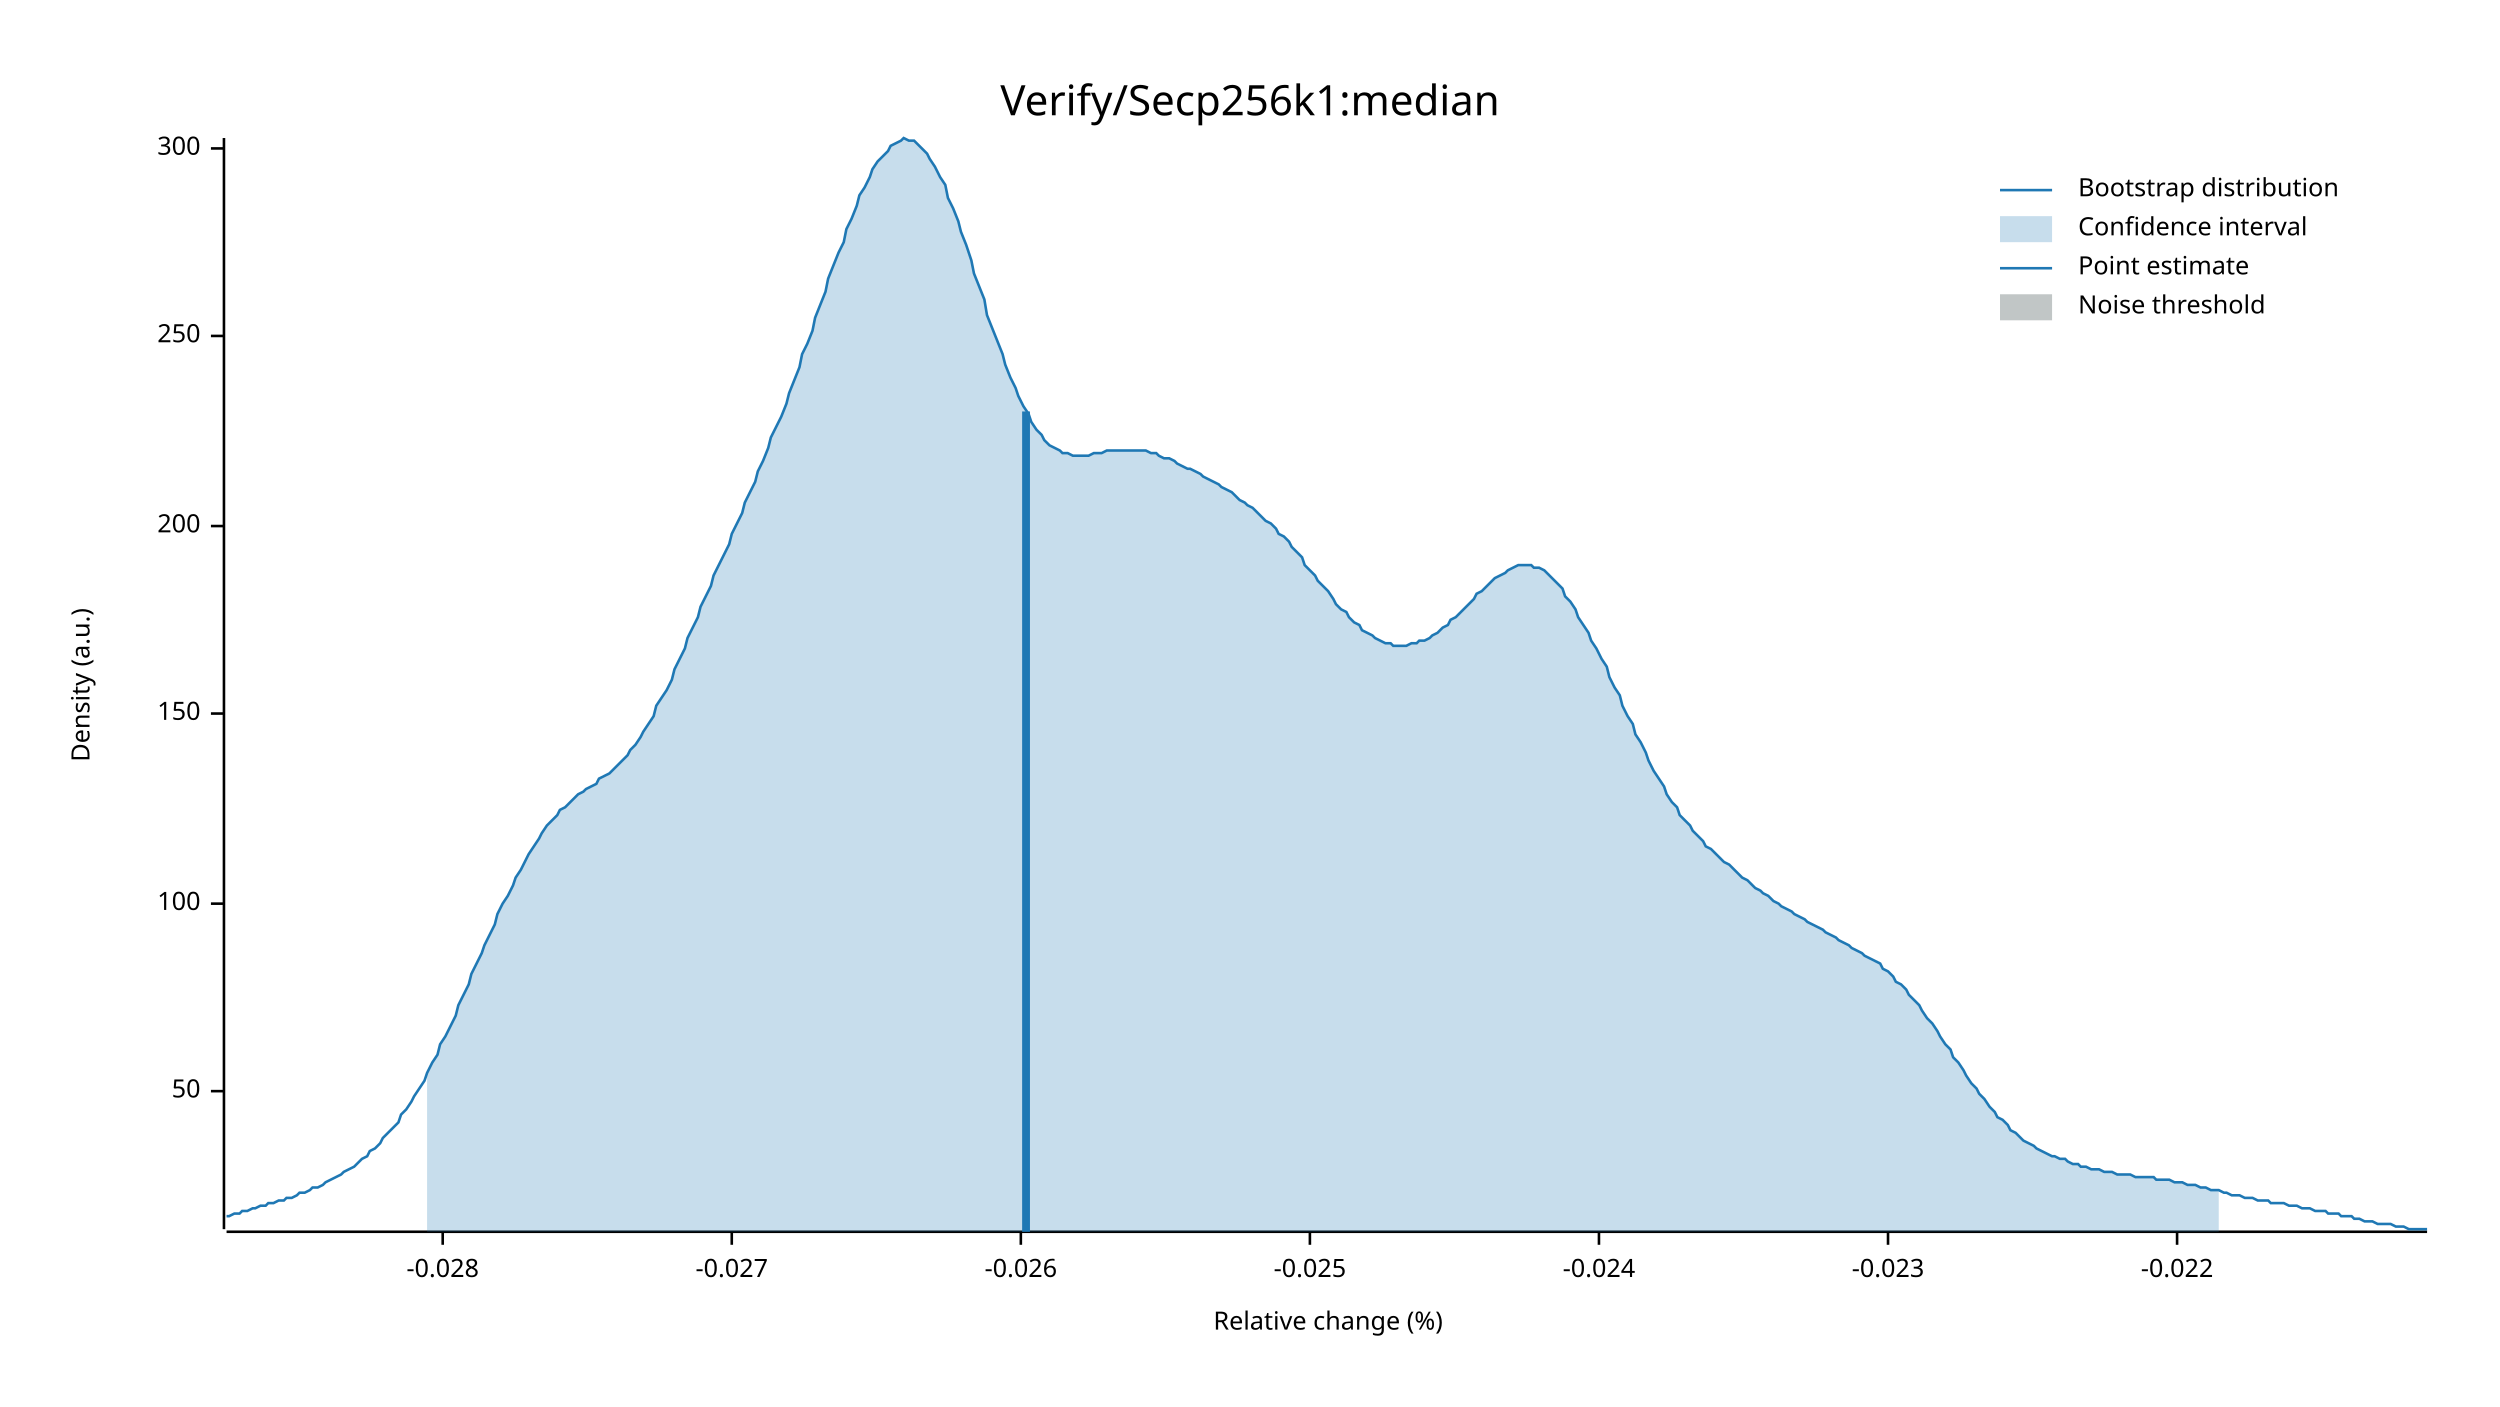
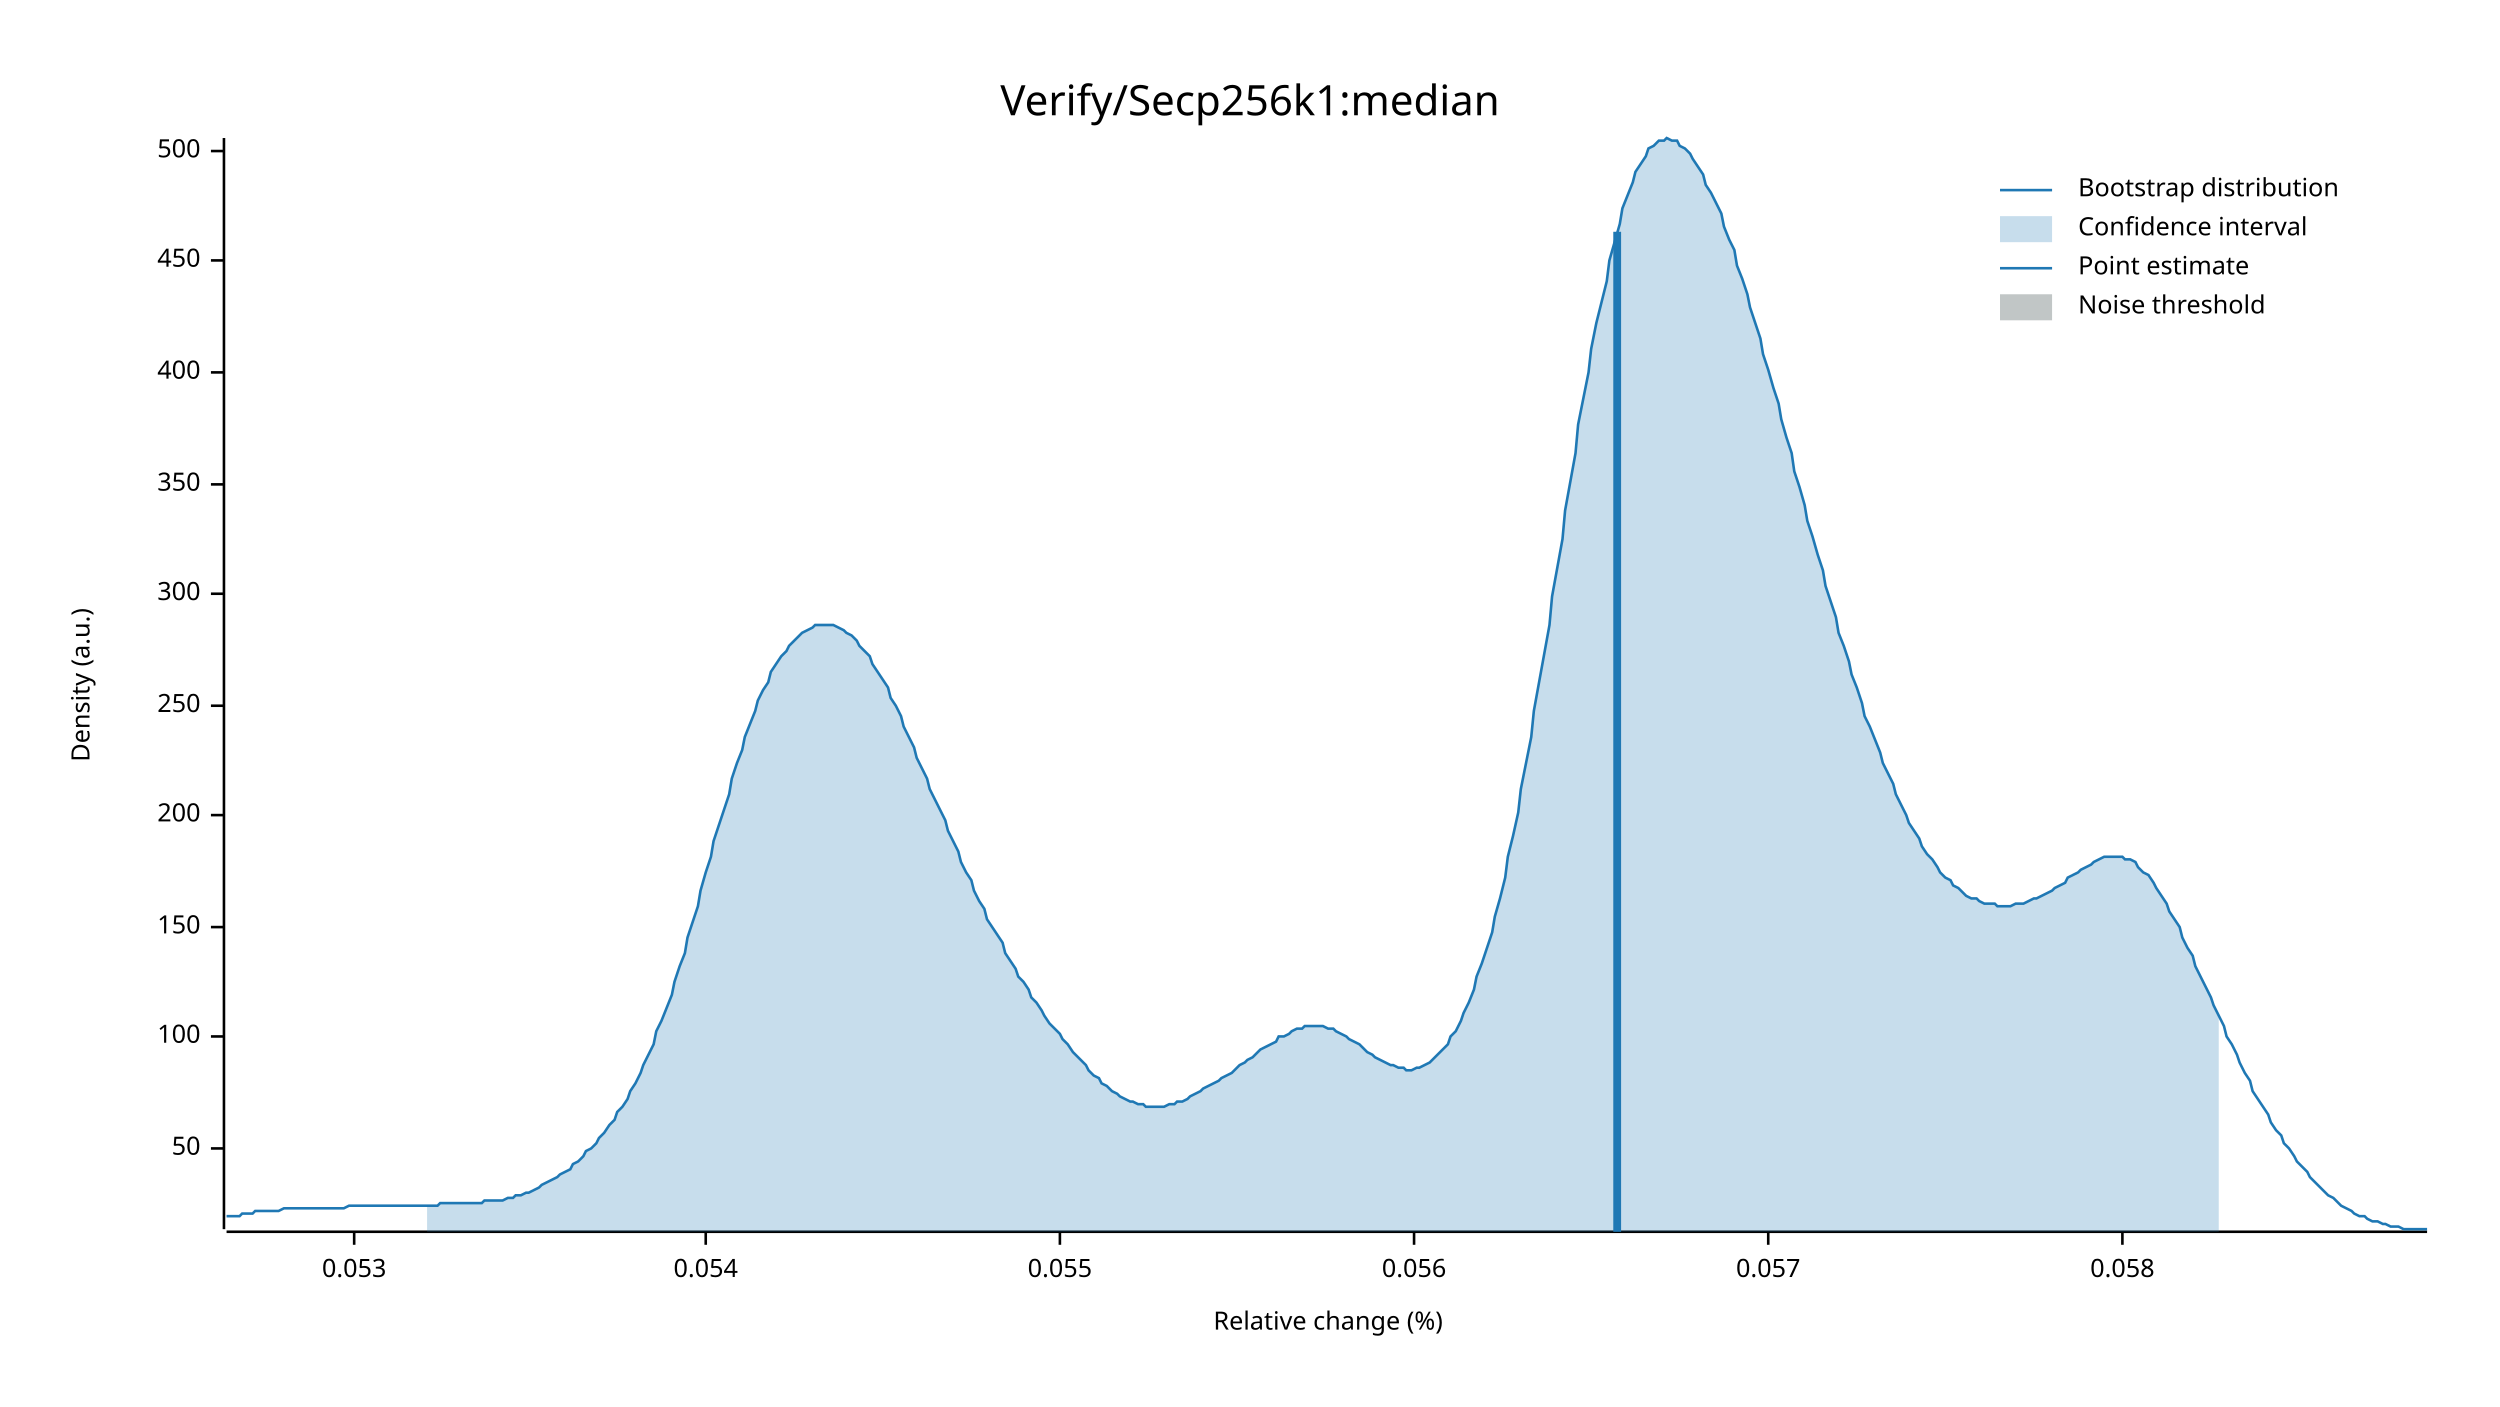
<svg xmlns="http://www.w3.org/2000/svg" width="960" height="540" viewBox="0 0 960 540">
  <text x="480" y="32" dy="0.76em" text-anchor="middle" font-family="sans-serif" font-size="16.129" opacity="1" fill="#000000">
Verify/Secp256k1:median
</text>
  <text x="27" y="263" dy="0.76em" text-anchor="middle" font-family="sans-serif" font-size="9.677" opacity="1" fill="#000000" transform="rotate(270, 27, 263)">
Density (a.u.)
</text>
  <text x="510" y="513" dy="-0.5ex" text-anchor="middle" font-family="sans-serif" font-size="9.677" opacity="1" fill="#000000">
Relative change (%)
</text>
  <polyline fill="none" opacity="1" stroke="#000000" stroke-width="1" points="86,53 86,472 " />
-   <text x="77" y="419" dy="0.5ex" text-anchor="end" font-family="sans-serif" font-size="9.677" opacity="1" fill="#000000">
+   <text x="77" y="441" dy="0.5ex" text-anchor="end" font-family="sans-serif" font-size="9.677" opacity="1" fill="#000000">
50
</text>
-   <polyline fill="none" opacity="1" stroke="#000000" stroke-width="1" points="81,419 86,419 " />
-   <text x="77" y="347" dy="0.5ex" text-anchor="end" font-family="sans-serif" font-size="9.677" opacity="1" fill="#000000">
+   <polyline fill="none" opacity="1" stroke="#000000" stroke-width="1" points="81,441 86,441 " />
+   <text x="77" y="398" dy="0.5ex" text-anchor="end" font-family="sans-serif" font-size="9.677" opacity="1" fill="#000000">
100
</text>
-   <polyline fill="none" opacity="1" stroke="#000000" stroke-width="1" points="81,347 86,347 " />
-   <text x="77" y="274" dy="0.5ex" text-anchor="end" font-family="sans-serif" font-size="9.677" opacity="1" fill="#000000">
+   <polyline fill="none" opacity="1" stroke="#000000" stroke-width="1" points="81,398 86,398 " />
+   <text x="77" y="356" dy="0.5ex" text-anchor="end" font-family="sans-serif" font-size="9.677" opacity="1" fill="#000000">
150
</text>
-   <polyline fill="none" opacity="1" stroke="#000000" stroke-width="1" points="81,274 86,274 " />
-   <text x="77" y="202" dy="0.5ex" text-anchor="end" font-family="sans-serif" font-size="9.677" opacity="1" fill="#000000">
+   <polyline fill="none" opacity="1" stroke="#000000" stroke-width="1" points="81,356 86,356 " />
+   <text x="77" y="313" dy="0.5ex" text-anchor="end" font-family="sans-serif" font-size="9.677" opacity="1" fill="#000000">
200
</text>
-   <polyline fill="none" opacity="1" stroke="#000000" stroke-width="1" points="81,202 86,202 " />
-   <text x="77" y="129" dy="0.5ex" text-anchor="end" font-family="sans-serif" font-size="9.677" opacity="1" fill="#000000">
+   <polyline fill="none" opacity="1" stroke="#000000" stroke-width="1" points="81,313 86,313 " />
+   <text x="77" y="271" dy="0.5ex" text-anchor="end" font-family="sans-serif" font-size="9.677" opacity="1" fill="#000000">
250
</text>
-   <polyline fill="none" opacity="1" stroke="#000000" stroke-width="1" points="81,129 86,129 " />
-   <text x="77" y="57" dy="0.5ex" text-anchor="end" font-family="sans-serif" font-size="9.677" opacity="1" fill="#000000">
+   <polyline fill="none" opacity="1" stroke="#000000" stroke-width="1" points="81,271 86,271 " />
+   <text x="77" y="228" dy="0.5ex" text-anchor="end" font-family="sans-serif" font-size="9.677" opacity="1" fill="#000000">
300
</text>
-   <polyline fill="none" opacity="1" stroke="#000000" stroke-width="1" points="81,57 86,57 " />
+   <polyline fill="none" opacity="1" stroke="#000000" stroke-width="1" points="81,228 86,228 " />
+   <text x="77" y="186" dy="0.5ex" text-anchor="end" font-family="sans-serif" font-size="9.677" opacity="1" fill="#000000">
+ 350
+ </text>
+   <polyline fill="none" opacity="1" stroke="#000000" stroke-width="1" points="81,186 86,186 " />
+   <text x="77" y="143" dy="0.5ex" text-anchor="end" font-family="sans-serif" font-size="9.677" opacity="1" fill="#000000">
+ 400
+ </text>
+   <polyline fill="none" opacity="1" stroke="#000000" stroke-width="1" points="81,143 86,143 " />
+   <text x="77" y="100" dy="0.5ex" text-anchor="end" font-family="sans-serif" font-size="9.677" opacity="1" fill="#000000">
+ 450
+ </text>
+   <polyline fill="none" opacity="1" stroke="#000000" stroke-width="1" points="81,100 86,100 " />
+   <text x="77" y="58" dy="0.5ex" text-anchor="end" font-family="sans-serif" font-size="9.677" opacity="1" fill="#000000">
+ 500
+ </text>
+   <polyline fill="none" opacity="1" stroke="#000000" stroke-width="1" points="81,58 86,58 " />
  <polyline fill="none" opacity="1" stroke="#000000" stroke-width="1" points="87,473 932,473 " />
-   <text x="170" y="483" dy="0.76em" text-anchor="middle" font-family="sans-serif" font-size="9.677" opacity="1" fill="#000000">
- -0.028
+   <text x="136" y="483" dy="0.76em" text-anchor="middle" font-family="sans-serif" font-size="9.677" opacity="1" fill="#000000">
+ 0.053
</text>
-   <polyline fill="none" opacity="1" stroke="#000000" stroke-width="1" points="170,473 170,478 " />
-   <text x="281" y="483" dy="0.76em" text-anchor="middle" font-family="sans-serif" font-size="9.677" opacity="1" fill="#000000">
- -0.027
+   <polyline fill="none" opacity="1" stroke="#000000" stroke-width="1" points="136,473 136,478 " />
+   <text x="271" y="483" dy="0.76em" text-anchor="middle" font-family="sans-serif" font-size="9.677" opacity="1" fill="#000000">
+ 0.054
</text>
-   <polyline fill="none" opacity="1" stroke="#000000" stroke-width="1" points="281,473 281,478 " />
-   <text x="392" y="483" dy="0.76em" text-anchor="middle" font-family="sans-serif" font-size="9.677" opacity="1" fill="#000000">
- -0.026
+   <polyline fill="none" opacity="1" stroke="#000000" stroke-width="1" points="271,473 271,478 " />
+   <text x="407" y="483" dy="0.76em" text-anchor="middle" font-family="sans-serif" font-size="9.677" opacity="1" fill="#000000">
+ 0.055
</text>
-   <polyline fill="none" opacity="1" stroke="#000000" stroke-width="1" points="392,473 392,478 " />
-   <text x="503" y="483" dy="0.76em" text-anchor="middle" font-family="sans-serif" font-size="9.677" opacity="1" fill="#000000">
- -0.025
+   <polyline fill="none" opacity="1" stroke="#000000" stroke-width="1" points="407,473 407,478 " />
+   <text x="543" y="483" dy="0.76em" text-anchor="middle" font-family="sans-serif" font-size="9.677" opacity="1" fill="#000000">
+ 0.056
</text>
-   <polyline fill="none" opacity="1" stroke="#000000" stroke-width="1" points="503,473 503,478 " />
-   <text x="614" y="483" dy="0.76em" text-anchor="middle" font-family="sans-serif" font-size="9.677" opacity="1" fill="#000000">
- -0.024
+   <polyline fill="none" opacity="1" stroke="#000000" stroke-width="1" points="543,473 543,478 " />
+   <text x="679" y="483" dy="0.76em" text-anchor="middle" font-family="sans-serif" font-size="9.677" opacity="1" fill="#000000">
+ 0.057
</text>
-   <polyline fill="none" opacity="1" stroke="#000000" stroke-width="1" points="614,473 614,478 " />
-   <text x="725" y="483" dy="0.76em" text-anchor="middle" font-family="sans-serif" font-size="9.677" opacity="1" fill="#000000">
- -0.023
+   <polyline fill="none" opacity="1" stroke="#000000" stroke-width="1" points="679,473 679,478 " />
+   <text x="815" y="483" dy="0.76em" text-anchor="middle" font-family="sans-serif" font-size="9.677" opacity="1" fill="#000000">
+ 0.058
</text>
-   <polyline fill="none" opacity="1" stroke="#000000" stroke-width="1" points="725,473 725,478 " />
-   <text x="836" y="483" dy="0.76em" text-anchor="middle" font-family="sans-serif" font-size="9.677" opacity="1" fill="#000000">
- -0.022
- </text>
-   <polyline fill="none" opacity="1" stroke="#000000" stroke-width="1" points="836,473 836,478 " />
-   <polyline fill="none" opacity="1" stroke="#1F78B4" stroke-width="1" points="87,467 88,467 90,466 92,466 93,465 95,465 97,464 98,464 100,463 102,463 103,462 105,462 107,461 109,461 110,460 112,460 114,459 115,458 117,458 119,457 120,456 122,456 124,455 125,454 127,453 129,452 131,451 132,450 134,449 136,448 137,447 139,445 141,444 142,442 144,441 146,439 147,437 149,435 151,433 153,431 154,428 156,426 158,423 159,421 161,418 163,415 164,412 166,408 168,405 169,401 171,398 173,394 175,390 176,386 178,382 180,378 181,374 183,370 185,366 186,363 188,359 190,355 191,351 193,347 195,344 197,340 198,337 200,334 202,330 203,328 205,325 207,322 208,320 210,317 212,315 214,313 215,311 217,310 219,308 220,307 222,305 224,304 225,303 227,302 229,301 230,299 232,298 234,297 236,295 237,294 239,292 241,290 242,288 244,286 246,283 247,281 249,278 251,275 252,271 254,268 256,265 258,261 259,257 261,253 263,249 264,245 266,241 268,237 269,233 271,229 273,225 274,221 276,217 278,213 280,209 281,205 283,201 285,197 286,193 288,189 290,185 291,181 293,177 295,172 296,168 298,164 300,160 302,155 303,151 305,146 307,141 308,136 310,132 312,127 313,122 315,117 317,112 318,107 320,102 322,97 324,93 325,88 327,84 329,79 330,75 332,72 334,68 335,65 337,62 339,60 341,58 342,56 344,55 346,54 347,53 349,54 351,54 352,55 354,57 356,59 357,61 359,64 361,68 363,71 364,76 366,80 368,85 369,89 371,94 373,100 374,105 376,110 378,115 379,121 381,126 383,131 385,136 386,140 388,145 390,149 391,152 393,156 395,159 396,162 398,165 400,167 401,169 403,171 405,172 407,173 408,174 410,174 412,175 413,175 415,175 417,175 418,175 420,174 422,174 423,174 425,173 427,173 429,173 430,173 432,173 434,173 435,173 437,173 439,173 440,173 442,174 444,174 445,175 447,176 449,176 451,177 452,178 454,179 456,180 457,180 459,181 461,182 462,183 464,184 466,185 468,186 469,187 471,188 473,189 474,190 476,192 478,193 479,194 481,195 483,197 484,198 486,200 488,201 490,203 491,205 493,206 495,208 496,210 498,212 500,214 501,217 503,219 505,221 506,223 508,225 510,227 512,230 513,232 515,234 517,235 518,237 520,239 522,240 523,242 525,243 527,244 528,245 530,246 532,247 534,247 535,248 537,248 539,248 540,248 542,247 544,247 545,246 547,246 549,245 550,244 552,243 554,241 556,240 557,238 559,237 561,235 562,234 564,232 566,230 567,228 569,227 571,225 573,223 574,222 576,221 578,220 579,219 581,218 583,217 584,217 586,217 588,217 589,218 591,218 593,219 595,221 596,222 598,224 600,226 601,229 603,231 605,234 606,237 608,240 610,243 611,246 613,249 615,253 617,256 618,260 620,264 622,267 623,271 625,275 627,278 628,282 630,285 632,289 633,292 635,296 637,299 639,302 640,305 642,308 644,310 645,313 647,315 649,317 650,319 652,321 654,323 655,325 657,326 659,328 661,330 662,331 664,332 666,334 667,335 669,337 671,338 672,339 674,341 676,342 677,343 679,344 681,346 683,347 684,348 686,349 688,350 689,351 691,352 693,353 694,354 696,355 698,356 700,357 701,358 703,359 705,360 706,361 708,362 710,363 711,364 713,365 715,366 716,367 718,368 720,369 722,370 723,372 725,373 727,375 728,377 730,378 732,380 733,382 735,384 737,386 738,388 740,391 742,393 744,396 745,398 747,401 749,403 750,406 752,408 754,411 755,413 757,416 759,418 760,420 762,422 764,425 766,427 767,429 769,430 771,432 772,434 774,435 776,437 777,438 779,439 781,440 782,441 784,442 786,443 788,444 789,444 791,445 793,445 794,446 796,447 798,447 799,448 801,448 803,449 804,449 806,449 808,450 810,450 811,450 813,451 815,451 816,451 818,451 820,452 821,452 823,452 825,452 827,452 828,453 830,453 832,453 833,453 835,454 837,454 838,454 840,455 842,455 843,455 845,456 847,456 849,457 850,457 852,457 854,458 855,458 857,459 859,459 860,459 862,460 864,460 865,460 867,461 869,461 871,461 872,462 874,462 876,462 877,462 879,463 881,463 882,463 884,464 886,464 887,464 889,465 891,465 893,465 894,466 896,466 898,466 899,467 901,467 903,467 904,468 906,468 908,469 909,469 911,469 913,470 915,470 916,470 918,470 920,471 921,471 923,471 925,472 926,472 928,472 930,472 932,472 " />
-   <polygon opacity="0.25" fill="#1F78B4" points="164,412 166,408 168,405 169,401 171,398 173,394 175,390 176,386 178,382 180,378 181,374 183,370 185,366 186,363 188,359 190,355 191,351 193,347 195,344 197,340 198,337 200,334 202,330 203,328 205,325 207,322 208,320 210,317 212,315 214,313 215,311 217,310 219,308 220,307 222,305 224,304 225,303 227,302 229,301 230,299 232,298 234,297 236,295 237,294 239,292 241,290 242,288 244,286 246,283 247,281 249,278 251,275 252,271 254,268 256,265 258,261 259,257 261,253 263,249 264,245 266,241 268,237 269,233 271,229 273,225 274,221 276,217 278,213 280,209 281,205 283,201 285,197 286,193 288,189 290,185 291,181 293,177 295,172 296,168 298,164 300,160 302,155 303,151 305,146 307,141 308,136 310,132 312,127 313,122 315,117 317,112 318,107 320,102 322,97 324,93 325,88 327,84 329,79 330,75 332,72 334,68 335,65 337,62 339,60 341,58 342,56 344,55 346,54 347,53 349,54 351,54 352,55 354,57 356,59 357,61 359,64 361,68 363,71 364,76 366,80 368,85 369,89 371,94 373,100 374,105 376,110 378,115 379,121 381,126 383,131 385,136 386,140 388,145 390,149 391,152 393,156 395,159 396,162 398,165 400,167 401,169 403,171 405,172 407,173 408,174 410,174 412,175 413,175 415,175 417,175 418,175 420,174 422,174 423,174 425,173 427,173 429,173 430,173 432,173 434,173 435,173 437,173 439,173 440,173 442,174 444,174 445,175 447,176 449,176 451,177 452,178 454,179 456,180 457,180 459,181 461,182 462,183 464,184 466,185 468,186 469,187 471,188 473,189 474,190 476,192 478,193 479,194 481,195 483,197 484,198 486,200 488,201 490,203 491,205 493,206 495,208 496,210 498,212 500,214 501,217 503,219 505,221 506,223 508,225 510,227 512,230 513,232 515,234 517,235 518,237 520,239 522,240 523,242 525,243 527,244 528,245 530,246 532,247 534,247 535,248 537,248 539,248 540,248 542,247 544,247 545,246 547,246 549,245 550,244 552,243 554,241 556,240 557,238 559,237 561,235 562,234 564,232 566,230 567,228 569,227 571,225 573,223 574,222 576,221 578,220 579,219 581,218 583,217 584,217 586,217 588,217 589,218 591,218 593,219 595,221 596,222 598,224 600,226 601,229 603,231 605,234 606,237 608,240 610,243 611,246 613,249 615,253 617,256 618,260 620,264 622,267 623,271 625,275 627,278 628,282 630,285 632,289 633,292 635,296 637,299 639,302 640,305 642,308 644,310 645,313 647,315 649,317 650,319 652,321 654,323 655,325 657,326 659,328 661,330 662,331 664,332 666,334 667,335 669,337 671,338 672,339 674,341 676,342 677,343 679,344 681,346 683,347 684,348 686,349 688,350 689,351 691,352 693,353 694,354 696,355 698,356 700,357 701,358 703,359 705,360 706,361 708,362 710,363 711,364 713,365 715,366 716,367 718,368 720,369 722,370 723,372 725,373 727,375 728,377 730,378 732,380 733,382 735,384 737,386 738,388 740,391 742,393 744,396 745,398 747,401 749,403 750,406 752,408 754,411 755,413 757,416 759,418 760,420 762,422 764,425 766,427 767,429 769,430 771,432 772,434 774,435 776,437 777,438 779,439 781,440 782,441 784,442 786,443 788,444 789,444 791,445 793,445 794,446 796,447 798,447 799,448 801,448 803,449 804,449 806,449 808,450 810,450 811,450 813,451 815,451 816,451 818,451 820,452 821,452 823,452 825,452 827,452 828,453 830,453 832,453 833,453 835,454 837,454 838,454 840,455 842,455 843,455 845,456 847,456 849,457 850,457 852,457 852,473 164,473 " />
-   <polyline fill="none" opacity="1" stroke="#1F78B4" stroke-width="3" points="394,473 394,158 " />
+   <polyline fill="none" opacity="1" stroke="#000000" stroke-width="1" points="815,473 815,478 " />
+   <polyline fill="none" opacity="1" stroke="#1F78B4" stroke-width="1" points="87,467 88,467 90,467 92,467 93,466 95,466 97,466 98,465 100,465 102,465 103,465 105,465 107,465 109,464 110,464 112,464 114,464 115,464 117,464 119,464 120,464 122,464 124,464 125,464 127,464 129,464 131,464 132,464 134,463 136,463 137,463 139,463 141,463 142,463 144,463 146,463 147,463 149,463 151,463 153,463 154,463 156,463 158,463 159,463 161,463 163,463 164,463 166,463 168,463 169,462 171,462 173,462 175,462 176,462 178,462 180,462 181,462 183,462 185,462 186,461 188,461 190,461 191,461 193,461 195,460 197,460 198,459 200,459 202,458 203,458 205,457 207,456 208,455 210,454 212,453 214,452 215,451 217,450 219,449 220,447 222,446 224,444 225,442 227,441 229,439 230,437 232,435 234,432 236,430 237,427 239,425 241,422 242,419 244,416 246,412 247,409 249,405 251,401 252,396 254,392 256,387 258,382 259,377 261,371 263,366 264,360 266,354 268,348 269,342 271,335 273,329 274,323 276,317 278,311 280,305 281,299 283,293 285,288 286,283 288,278 290,273 291,269 293,265 295,262 296,258 298,255 300,252 302,250 303,248 305,246 307,244 308,243 310,242 312,241 313,240 315,240 317,240 318,240 320,240 322,241 324,242 325,243 327,244 329,246 330,248 332,250 334,252 335,255 337,258 339,261 341,264 342,268 344,271 346,275 347,279 349,283 351,287 352,291 354,295 356,299 357,303 359,307 361,311 363,315 364,319 366,323 368,327 369,331 371,335 373,338 374,342 376,346 378,349 379,353 381,356 383,359 385,362 386,366 388,369 390,372 391,375 393,377 395,380 396,383 398,385 400,388 401,390 403,393 405,395 407,397 408,399 410,401 412,404 413,405 415,407 417,409 418,411 420,413 422,414 423,416 425,417 427,419 429,420 430,421 432,422 434,423 435,423 437,424 439,424 440,425 442,425 444,425 445,425 447,425 449,424 451,424 452,423 454,423 456,422 457,421 459,420 461,419 462,418 464,417 466,416 468,415 469,414 471,413 473,412 474,411 476,409 478,408 479,407 481,406 483,404 484,403 486,402 488,401 490,400 491,398 493,398 495,397 496,396 498,395 500,395 501,394 503,394 505,394 506,394 508,394 510,395 512,395 513,396 515,397 517,398 518,399 520,400 522,401 523,402 525,404 527,405 528,406 530,407 532,408 534,409 535,409 537,410 539,410 540,411 542,411 544,410 545,410 547,409 549,408 550,407 552,405 554,403 556,401 557,398 559,396 561,392 562,389 564,385 566,380 567,375 569,370 571,364 573,358 574,352 576,345 578,337 579,329 581,321 583,312 584,303 586,293 588,283 589,273 591,262 593,251 595,240 596,229 598,218 600,207 601,196 603,185 605,174 606,163 608,153 610,143 611,134 613,124 615,116 617,108 618,100 620,93 622,86 623,80 625,75 627,70 628,66 630,63 632,60 633,57 635,56 637,54 639,54 640,53 642,54 644,54 645,56 647,57 649,59 650,61 652,64 654,67 655,71 657,74 659,78 661,82 662,87 664,92 666,96 667,102 669,107 671,113 672,118 674,124 676,130 677,136 679,142 681,149 683,155 684,161 686,168 688,174 689,181 691,187 693,194 694,200 696,206 698,213 700,219 701,225 703,231 705,237 706,243 708,248 710,254 711,259 713,264 715,270 716,275 718,279 720,284 722,289 723,293 725,297 727,301 728,305 730,309 732,313 733,316 735,319 737,322 738,325 740,328 742,330 744,333 745,335 747,337 749,338 750,340 752,341 754,343 755,344 757,345 759,345 760,346 762,347 764,347 766,347 767,348 769,348 771,348 772,348 774,347 776,347 777,347 779,346 781,345 782,345 784,344 786,343 788,342 789,341 791,340 793,339 794,337 796,336 798,335 799,334 801,333 803,332 804,331 806,330 808,329 810,329 811,329 813,329 815,329 816,330 818,330 820,331 821,333 823,335 825,336 827,339 828,341 830,344 832,347 833,350 835,353 837,356 838,360 840,364 842,367 843,371 845,375 847,379 849,383 850,386 852,390 854,394 855,398 857,401 859,405 860,408 862,412 864,415 865,419 867,422 869,425 871,428 872,431 874,434 876,436 877,439 879,441 881,444 882,446 884,448 886,450 887,452 889,454 891,456 893,458 894,459 896,460 898,462 899,463 901,464 903,465 904,466 906,467 908,467 909,468 911,469 913,469 915,470 916,470 918,471 920,471 921,471 923,472 925,472 926,472 928,472 930,472 932,472 " />
+   <polygon opacity="0.25" fill="#1F78B4" points="164,463 166,463 168,463 169,462 171,462 173,462 175,462 176,462 178,462 180,462 181,462 183,462 185,462 186,461 188,461 190,461 191,461 193,461 195,460 197,460 198,459 200,459 202,458 203,458 205,457 207,456 208,455 210,454 212,453 214,452 215,451 217,450 219,449 220,447 222,446 224,444 225,442 227,441 229,439 230,437 232,435 234,432 236,430 237,427 239,425 241,422 242,419 244,416 246,412 247,409 249,405 251,401 252,396 254,392 256,387 258,382 259,377 261,371 263,366 264,360 266,354 268,348 269,342 271,335 273,329 274,323 276,317 278,311 280,305 281,299 283,293 285,288 286,283 288,278 290,273 291,269 293,265 295,262 296,258 298,255 300,252 302,250 303,248 305,246 307,244 308,243 310,242 312,241 313,240 315,240 317,240 318,240 320,240 322,241 324,242 325,243 327,244 329,246 330,248 332,250 334,252 335,255 337,258 339,261 341,264 342,268 344,271 346,275 347,279 349,283 351,287 352,291 354,295 356,299 357,303 359,307 361,311 363,315 364,319 366,323 368,327 369,331 371,335 373,338 374,342 376,346 378,349 379,353 381,356 383,359 385,362 386,366 388,369 390,372 391,375 393,377 395,380 396,383 398,385 400,388 401,390 403,393 405,395 407,397 408,399 410,401 412,404 413,405 415,407 417,409 418,411 420,413 422,414 423,416 425,417 427,419 429,420 430,421 432,422 434,423 435,423 437,424 439,424 440,425 442,425 444,425 445,425 447,425 449,424 451,424 452,423 454,423 456,422 457,421 459,420 461,419 462,418 464,417 466,416 468,415 469,414 471,413 473,412 474,411 476,409 478,408 479,407 481,406 483,404 484,403 486,402 488,401 490,400 491,398 493,398 495,397 496,396 498,395 500,395 501,394 503,394 505,394 506,394 508,394 510,395 512,395 513,396 515,397 517,398 518,399 520,400 522,401 523,402 525,404 527,405 528,406 530,407 532,408 534,409 535,409 537,410 539,410 540,411 542,411 544,410 545,410 547,409 549,408 550,407 552,405 554,403 556,401 557,398 559,396 561,392 562,389 564,385 566,380 567,375 569,370 571,364 573,358 574,352 576,345 578,337 579,329 581,321 583,312 584,303 586,293 588,283 589,273 591,262 593,251 595,240 596,229 598,218 600,207 601,196 603,185 605,174 606,163 608,153 610,143 611,134 613,124 615,116 617,108 618,100 620,93 622,86 623,80 625,75 627,70 628,66 630,63 632,60 633,57 635,56 637,54 639,54 640,53 642,54 644,54 645,56 647,57 649,59 650,61 652,64 654,67 655,71 657,74 659,78 661,82 662,87 664,92 666,96 667,102 669,107 671,113 672,118 674,124 676,130 677,136 679,142 681,149 683,155 684,161 686,168 688,174 689,181 691,187 693,194 694,200 696,206 698,213 700,219 701,225 703,231 705,237 706,243 708,248 710,254 711,259 713,264 715,270 716,275 718,279 720,284 722,289 723,293 725,297 727,301 728,305 730,309 732,313 733,316 735,319 737,322 738,325 740,328 742,330 744,333 745,335 747,337 749,338 750,340 752,341 754,343 755,344 757,345 759,345 760,346 762,347 764,347 766,347 767,348 769,348 771,348 772,348 774,347 776,347 777,347 779,346 781,345 782,345 784,344 786,343 788,342 789,341 791,340 793,339 794,337 796,336 798,335 799,334 801,333 803,332 804,331 806,330 808,329 810,329 811,329 813,329 815,329 816,330 818,330 820,331 821,333 823,335 825,336 827,339 828,341 830,344 832,347 833,350 835,353 837,356 838,360 840,364 842,367 843,371 845,375 847,379 849,383 850,386 852,390 852,473 164,473 " />
+   <polyline fill="none" opacity="1" stroke="#1F78B4" stroke-width="3" points="621,473 621,89 " />
  <rect x="509" y="53" width="0" height="419" opacity="0.1" fill="#071A1C" stroke="none" />
  <text x="798" y="68" dy="0.76em" text-anchor="start" font-family="sans-serif" font-size="9.677" opacity="1" fill="#000000">
Bootstrap distribution
</text>
  <text x="798" y="83" dy="0.76em" text-anchor="start" font-family="sans-serif" font-size="9.677" opacity="1" fill="#000000">
Confidence interval
</text>
  <text x="798" y="98" dy="0.76em" text-anchor="start" font-family="sans-serif" font-size="9.677" opacity="1" fill="#000000">
Point estimate
</text>
  <text x="798" y="113" dy="0.76em" text-anchor="start" font-family="sans-serif" font-size="9.677" opacity="1" fill="#000000">
Noise threshold
</text>
  <polyline fill="none" opacity="1" stroke="#1F78B4" stroke-width="1" points="768,73 788,73 " />
  <rect x="768" y="83" width="20" height="10" opacity="0.25" fill="#1F78B4" stroke="none" />
  <polyline fill="none" opacity="1" stroke="#1F78B4" stroke-width="1" points="768,103 788,103 " />
  <rect x="768" y="113" width="20" height="10" opacity="0.25" fill="#071A1C" stroke="none" />
</svg>
